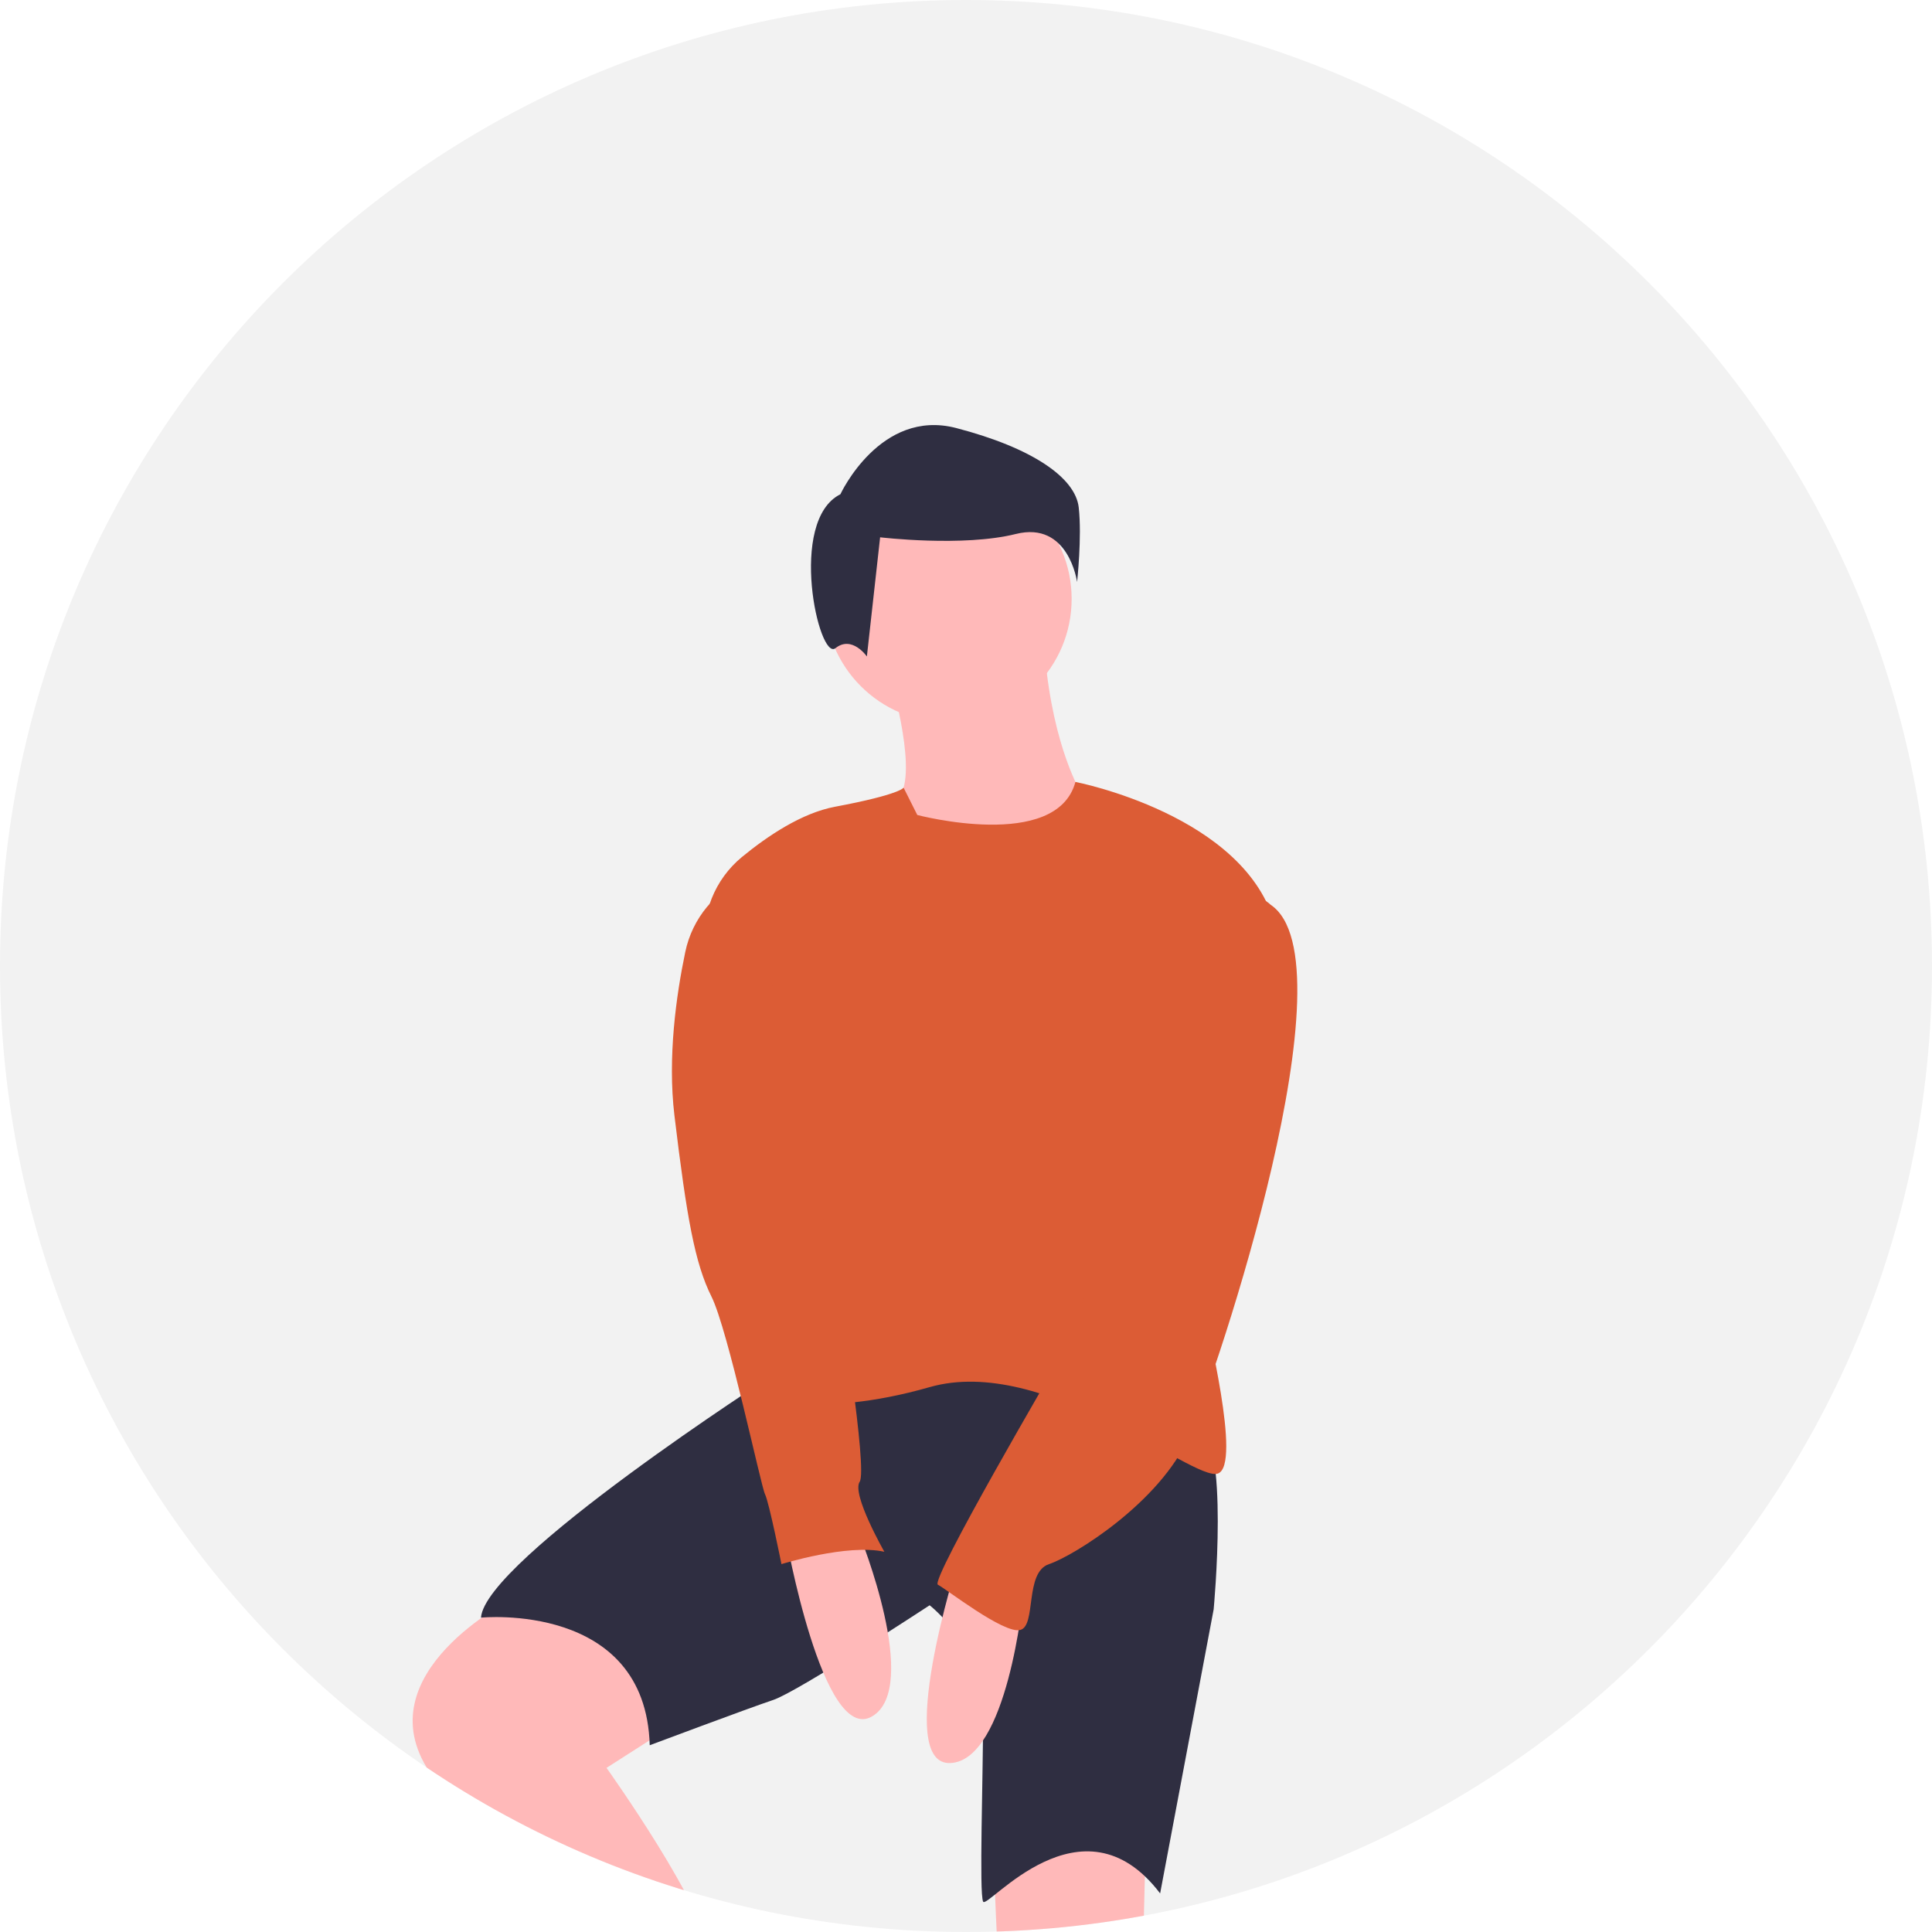
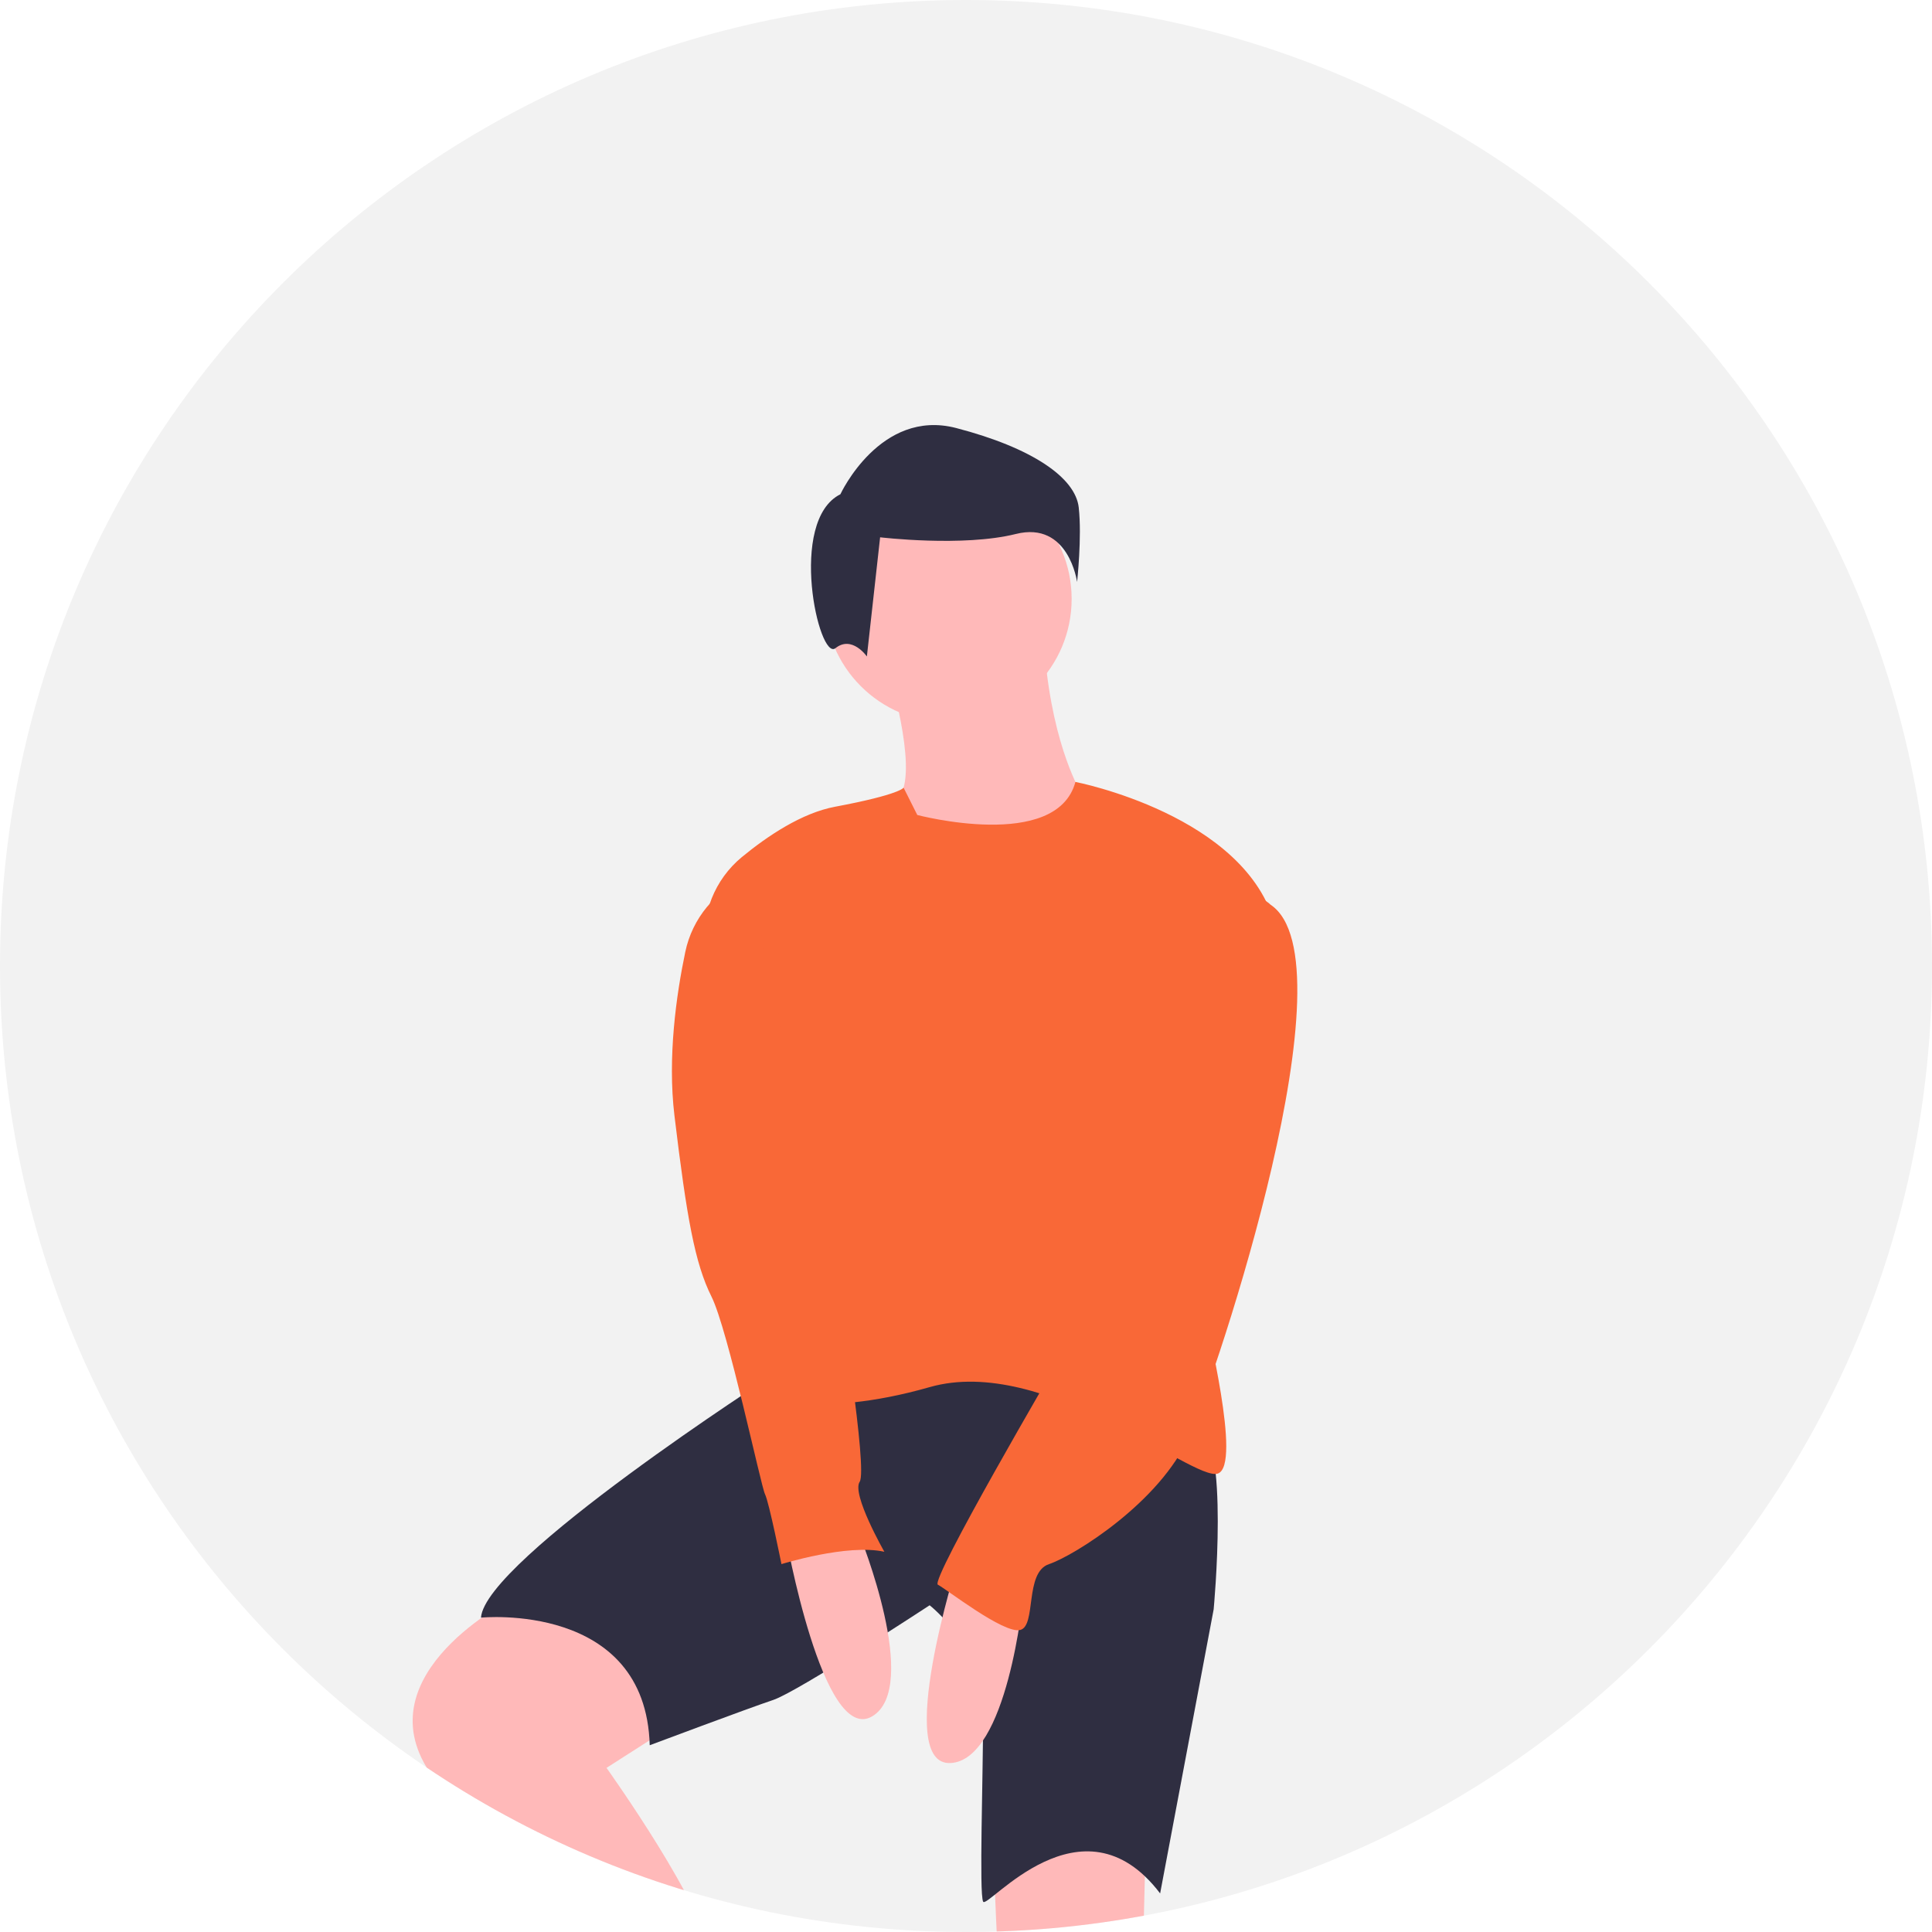
<svg xmlns="http://www.w3.org/2000/svg" width="640" height="640" viewBox="0 0 640 640" role="img" artist="Katerina Limpitsouni" source="https://undraw.co/">
  <defs>
    <clipPath id="a-98">
      <circle cx="320" cy="320" r="320" transform="translate(16647 15904)" fill="none" stroke="#707070" stroke-width="1" />
    </clipPath>
  </defs>
  <g transform="translate(-640 -220)">
    <circle cx="320" cy="320" r="320" transform="translate(640 220)" fill="#f2f2f2" />
    <g transform="translate(-16007 -15684)" clip-path="url(#a-98)">
      <g transform="translate(16783.697 16044.811)">
        <path d="M574.925,358.759s9.545,31.361,4.091,40.906,9.545,30,34.088,20.453,25.907-20.453,25.907-20.453-9.545-15-12.272-46.36Z" transform="translate(-417.302 -277.318)" fill="#ffb9b9" />
        <path d="M499.912,567.9s-49.087,24.544-27.27,57.268c12.681,19.022,36.879,56.01,54.921,83.652a278.988,278.988,0,0,1,34.362,74.916l3.437,11.873L579,811.967l28.634-32.725s-42.269-77.721-42.269-92.72S531.273,623.8,531.273,623.8l34.088-21.816S527.182,558.352,499.912,567.9Z" transform="translate(-467.052 -178.981)" fill="#ffb9b9" />
        <path d="M601.733,627.822S603.1,666,604.46,681c1.125,12.374-9.815,47.021-6.022,85.566a362.319,362.319,0,0,1-.826,74.927l-5.424,49.49,40.906,4.091,13.635-111.809s8.181-79.084,4.091-104.991l1.363-54.541S622.186,612.823,601.733,627.822Z" transform="translate(-409.34 -154.368)" fill="#ffb9b9" />
        <path d="M579.352,520.482S483.9,581.84,482.541,600.93c0,0,54.541-5.454,55.9,42.269,0,0,32.725-12.272,40.906-15s51.814-31.361,51.814-31.361,17.726,13.635,17.726,35.452-1.364,60,0,62.722,32.725-36.815,58.632-2.727L725.249,598.2s5.454-57.268-5.454-61.359L643.437,508.21Z" transform="translate(-459.908 -205.878)" fill="#2f2e41" />
        <circle cx="40.906" cy="40.906" r="40.906" transform="translate(136.488 16.674)" fill="#ffb9b9" />
-         <path d="M603.718,393.155s46.14,12.186,52.385-10.951c0,0,56.7,10.951,66.241,47.766s-23.18,125.444-23.18,128.171,12.272,50.451,4.091,53.178-57.268-39.542-95.447-28.634-57.268,2.727-57.268,2.727L533.422,437.453a34.179,34.179,0,0,1,12.152-30.332c8.545-7.033,19.883-14.632,30.875-16.693,21.816-4.091,22.723-6.33,22.723-6.33Z" transform="translate(-436.551 -263.991)" fill="#dc5c35" />
+         <path d="M603.718,393.155s46.14,12.186,52.385-10.951c0,0,56.7,10.951,66.241,47.766s-23.18,125.444-23.18,128.171,12.272,50.451,4.091,53.178-57.268-39.542-95.447-28.634-57.268,2.727-57.268,2.727L533.422,437.453a34.179,34.179,0,0,1,12.152-30.332c8.545-7.033,19.883-14.632,30.875-16.693,21.816-4.091,22.723-6.33,22.723-6.33Z" transform="translate(-436.551 -263.991)" fill="#F96837" />
        <path d="M551.6,553s12.272,69.54,28.634,60-4.091-60-4.091-60Z" transform="translate(-428.061 -185.221)" fill="#ffb9b9" />
        <path d="M593.792,559.16S572.529,626.5,591.451,625.6s24.105-55.091,24.105-55.091Z" transform="translate(-413.297 -182.381)" fill="#ffb9b9" />
        <path d="M567.1,324.219s13.159-28.511,38.38-21.932,39.477,16.449,40.573,26.318-.548,24.673-.548,24.673-2.742-20.287-20.287-15.9-44.96,1.1-44.96,1.1l-4.386,39.477s-4.935-7.128-10.417-2.741S549.556,332.992,567.1,324.219Z" transform="translate(-425.405 -301.302)" fill="#2f2e41" />
-         <path d="M674.792,416.423s-32.725,88.629-30,99.537,0,12.272-4.091,15-15,31.361-15,31.361-42.269,72.267-39.542,73.63,21.816,16.362,27.271,15,1.364-19.089,9.545-21.816,36.815-20.453,46.36-42.269,54.7-157.614,27.063-176.156C696.4,410.708,685.7,400.061,674.792,416.423Z" transform="translate(-412.178 -251.808)" fill="#dc5c35" />
-         <path d="M551.207,403.7l-.554.231a34.336,34.336,0,0,0-20.4,24.689c-2.977,14.251-5.907,34.863-3.591,54.164,4.091,34.088,6.818,49.087,12.272,60S555.3,605.5,556.661,608.224s5.454,23.18,5.454,23.18,21.816-6.818,34.088-4.091c0,0-10.908-19.089-8.181-23.18s-6.818-62.722-6.818-62.722Z" transform="translate(-439.944 -254.079)" fill="#dc5c35" />
+         <path d="M674.792,416.423s-32.725,88.629-30,99.537,0,12.272-4.091,15-15,31.361-15,31.361-42.269,72.267-39.542,73.63,21.816,16.362,27.271,15,1.364-19.089,9.545-21.816,36.815-20.453,46.36-42.269,54.7-157.614,27.063-176.156C696.4,410.708,685.7,400.061,674.792,416.423Z" transform="translate(-412.178 -251.808)" fill="#F96837" />
+         <path d="M551.207,403.7l-.554.231a34.336,34.336,0,0,0-20.4,24.689c-2.977,14.251-5.907,34.863-3.591,54.164,4.091,34.088,6.818,49.087,12.272,60S555.3,605.5,556.661,608.224s5.454,23.18,5.454,23.18,21.816-6.818,34.088-4.091c0,0-10.908-19.089-8.181-23.18s-6.818-62.722-6.818-62.722Z" transform="translate(-439.944 -254.079)" fill="#F96837" />
      </g>
    </g>
  </g>
</svg>
